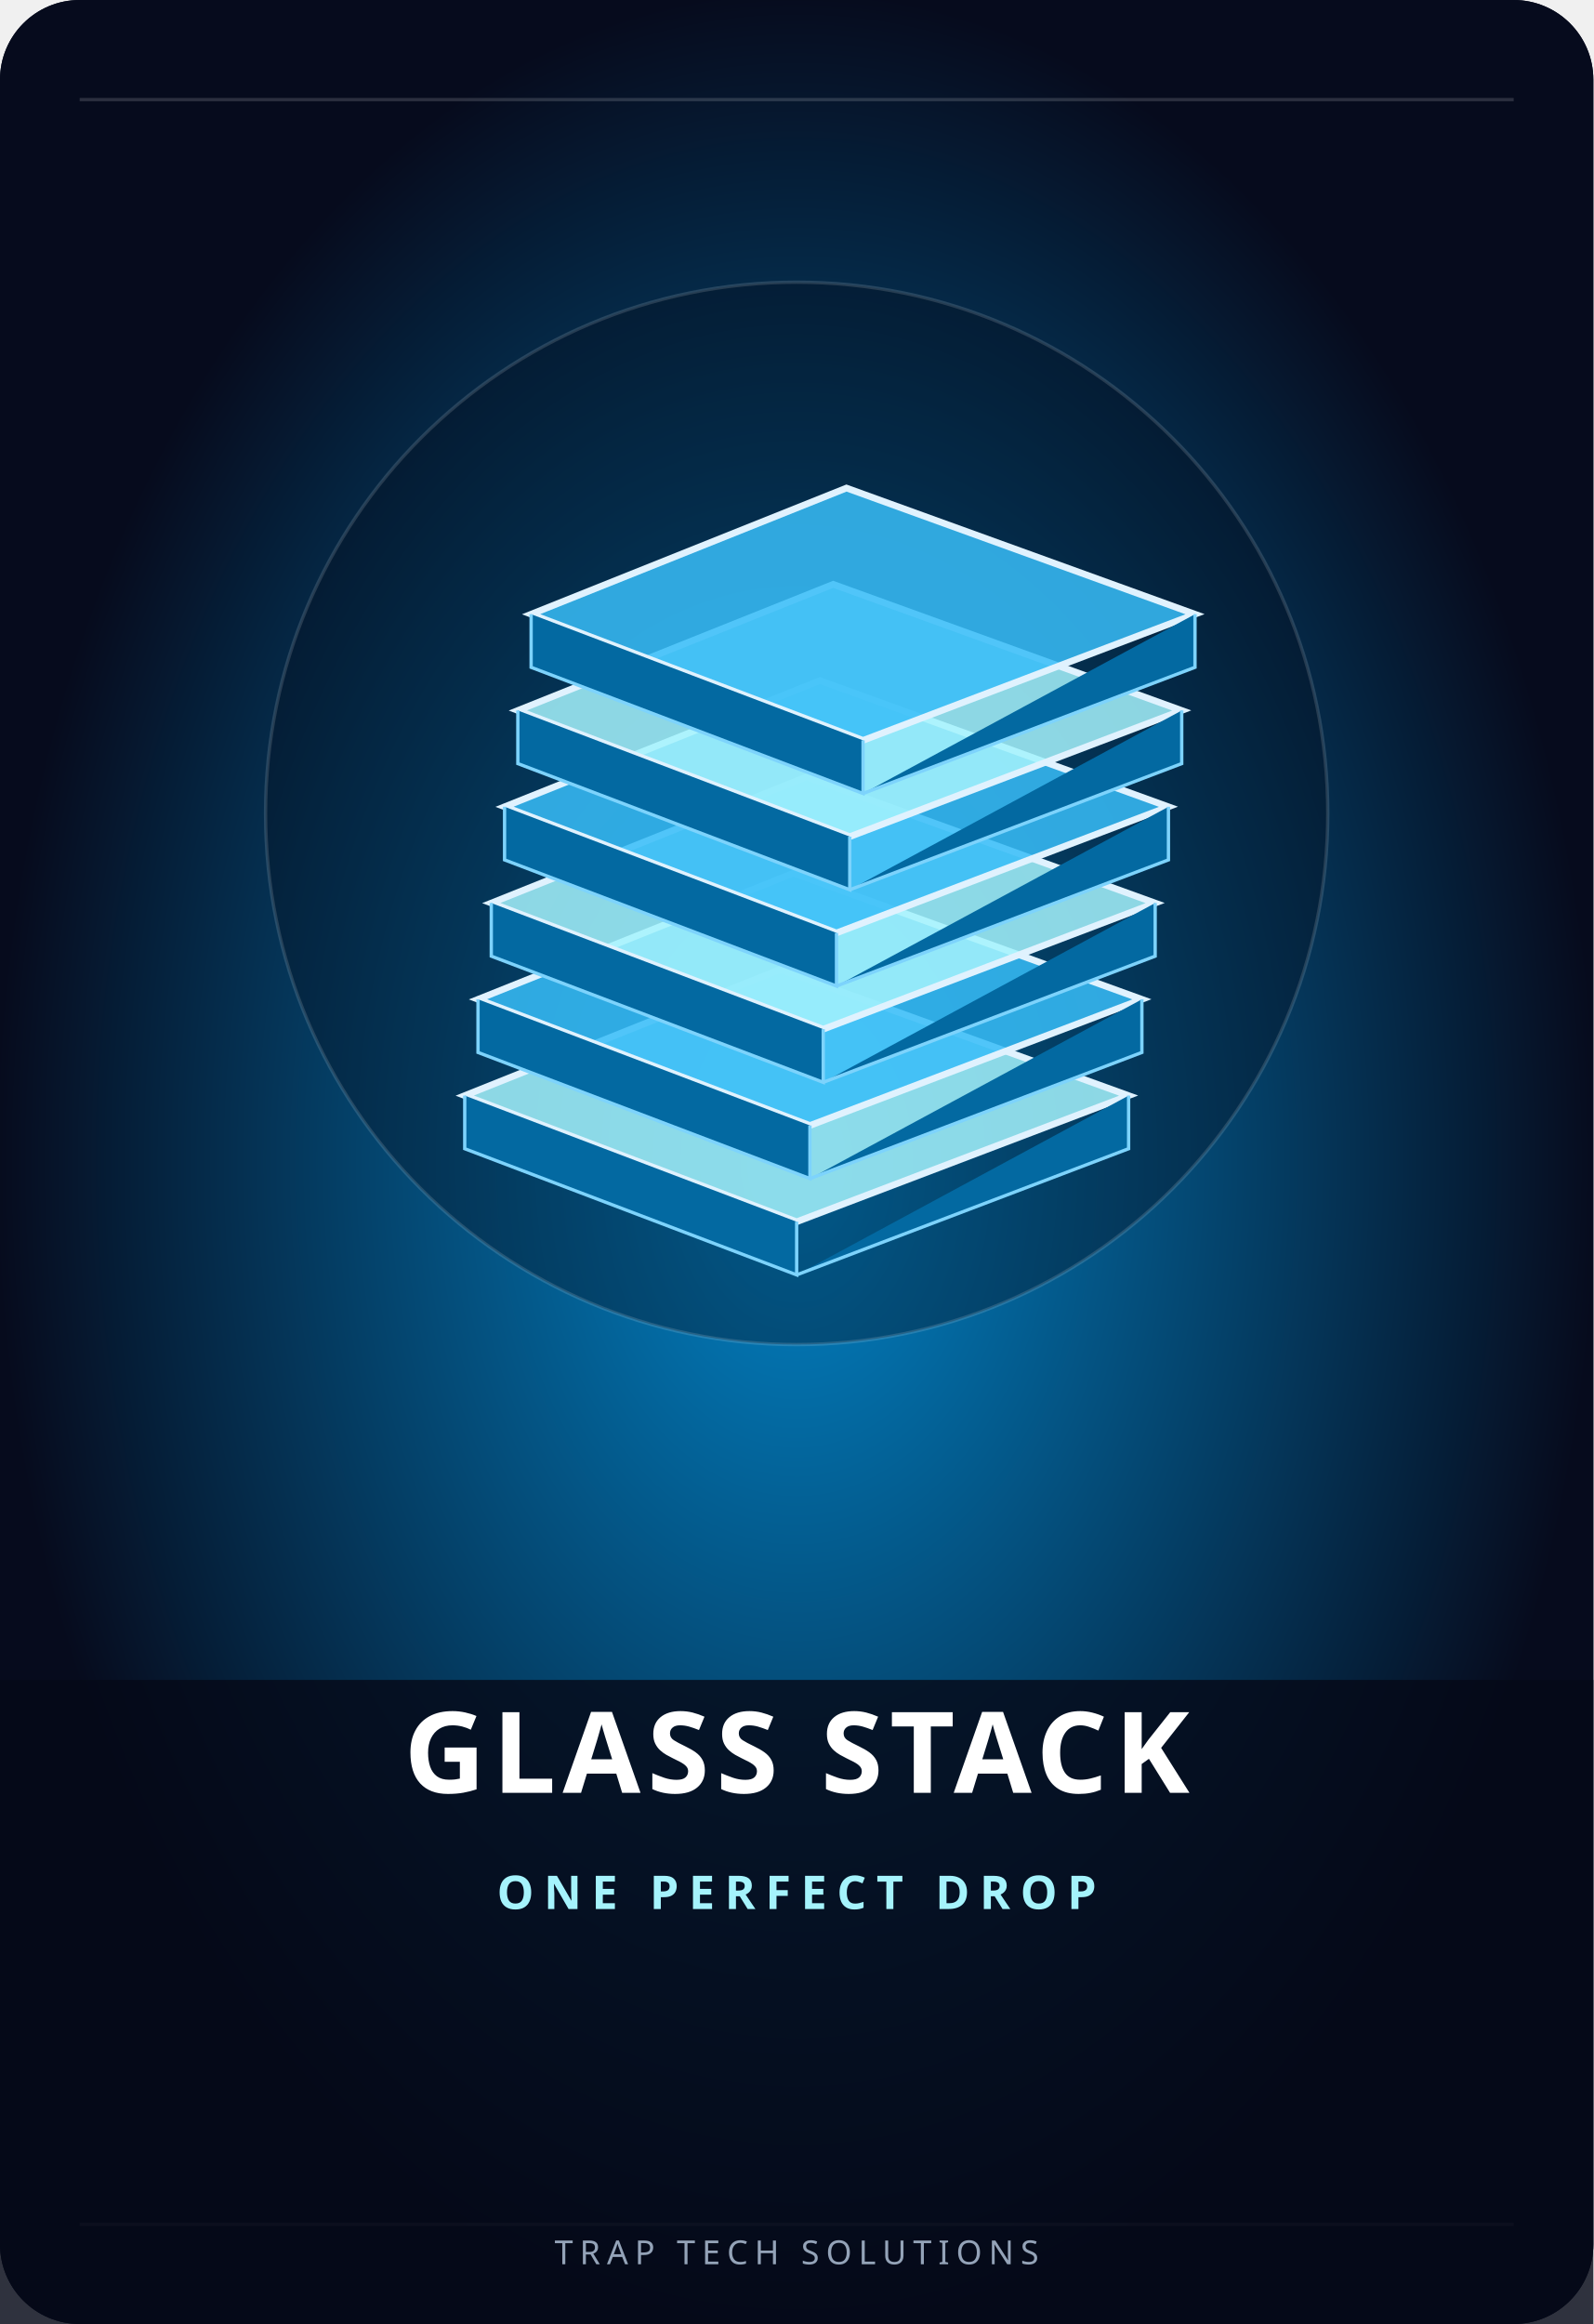
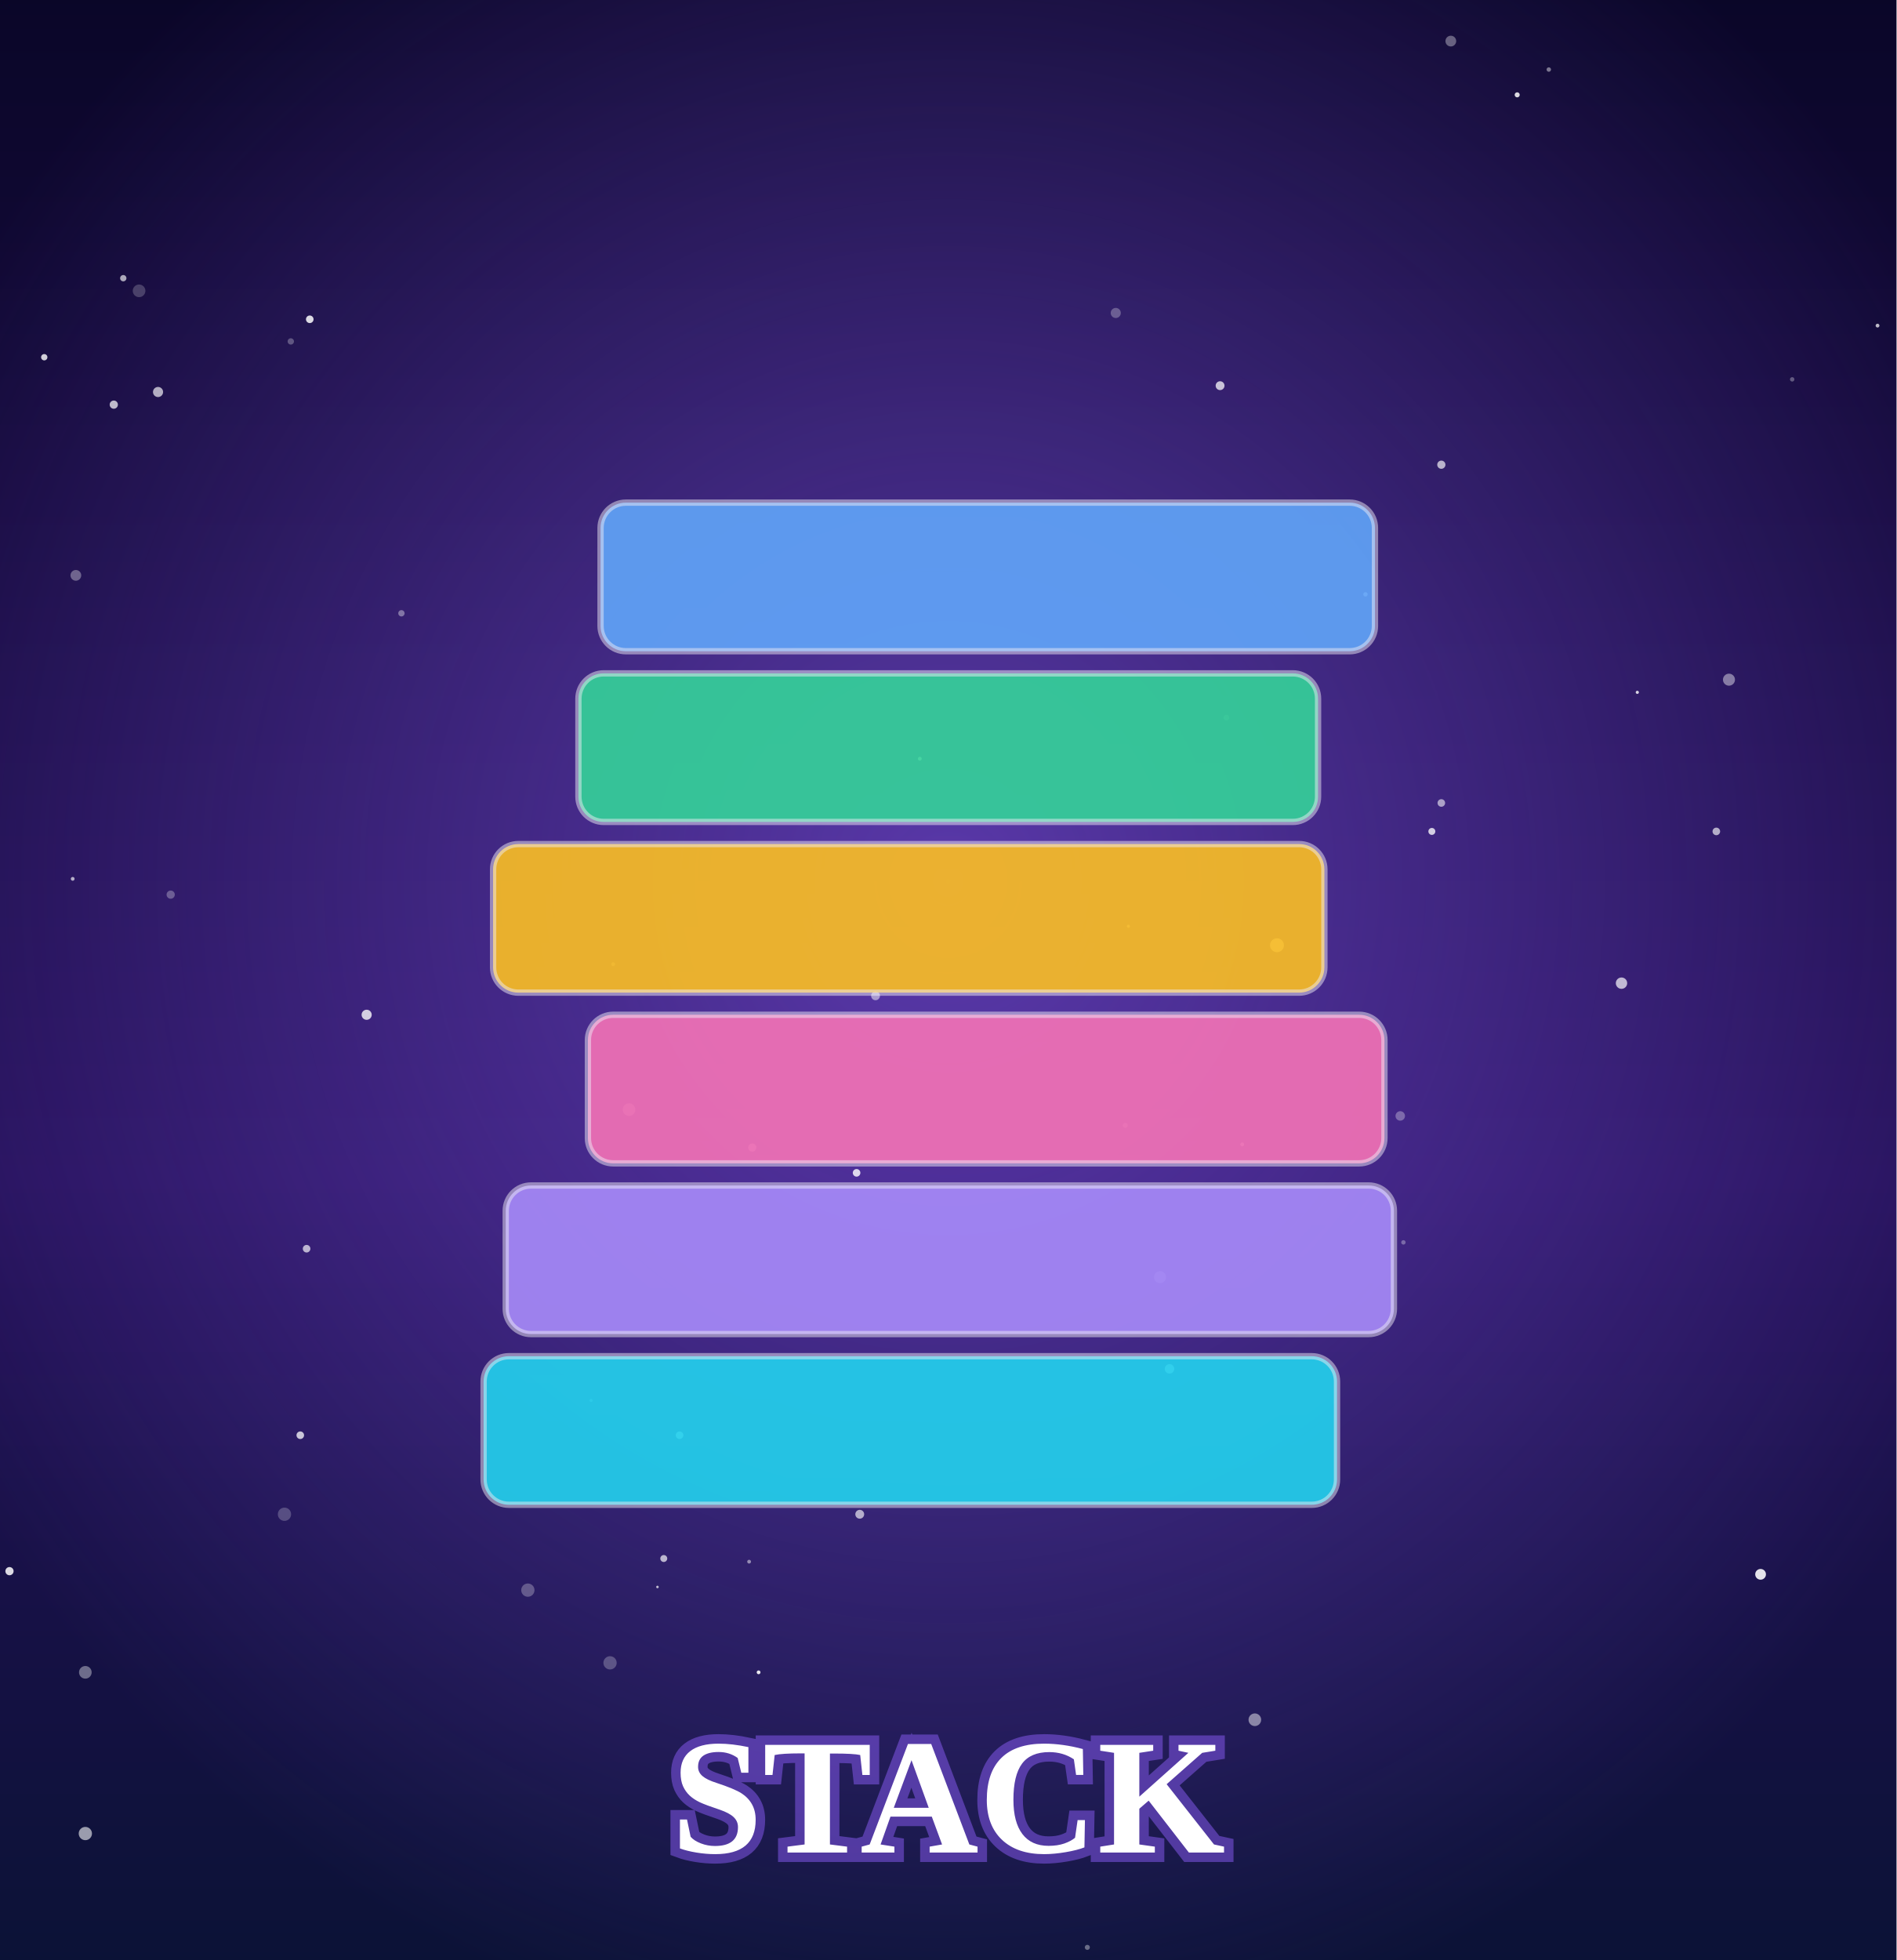
- <svg xmlns="http://www.w3.org/2000/svg" width="480" height="700" viewBox="0 0 480 700" role="img" aria-label="GLASS STACK">
+ <svg xmlns="http://www.w3.org/2000/svg" viewBox="0 0 600 620" width="600" height="620">
  <defs>
-     <radialGradient id="glow">
-       <stop stop-color="#0284c7" />
-       <stop offset="1" stop-color="#060b1d" />
+     <linearGradient id="b" x1="0" y1="0" x2="0" y2="1">
+       <stop offset="0" stop-color="#0a0628" />
+       <stop offset=".6" stop-color="#241058" />
+       <stop offset="1" stop-color="#0b1236" />
+     </linearGradient>
+     <radialGradient id="g" cx=".5" cy=".45" r=".6">
+       <stop offset="0" stop-color="#8b5cf6" stop-opacity=".55" />
+       <stop offset="1" stop-color="#8b5cf6" stop-opacity="0" />
    </radialGradient>
  </defs>
-   <rect width="480" height="700" rx="24" fill="#060b1d" />
-   <rect width="480" height="700" rx="24" fill="url(#glow)" />
-   <path d="M24 670H456M24 30H456" stroke="#fff" stroke-opacity=".15" />
-   <circle cx="240" cy="245" r="160" fill="#050918" fill-opacity=".35" stroke="#fff" stroke-opacity=".14" />
-   <path d="M140 330l95 -38 105 38 -100 38z" fill="#a5f3fc" fill-opacity=".85" stroke="#e0f2fe" stroke-width="2" />
-   <path d="M140 330v16l100 38v-16m0 16 100-38v-16" fill="#0369a1" stroke="#7dd3fc" />
-   <path d="M144 301l95 -38 105 38 -100 38z" fill="#38bdf8" fill-opacity=".85" stroke="#e0f2fe" stroke-width="2" />
-   <path d="M144 301v16l100 38v-16m0 16 100-38v-16" fill="#0369a1" stroke="#7dd3fc" />
-   <path d="M148 272l95 -38 105 38 -100 38z" fill="#a5f3fc" fill-opacity=".85" stroke="#e0f2fe" stroke-width="2" />
-   <path d="M148 272v16l100 38v-16m0 16 100-38v-16" fill="#0369a1" stroke="#7dd3fc" />
-   <path d="M152 243l95 -38 105 38 -100 38z" fill="#38bdf8" fill-opacity=".85" stroke="#e0f2fe" stroke-width="2" />
-   <path d="M152 243v16l100 38v-16m0 16 100-38v-16" fill="#0369a1" stroke="#7dd3fc" />
-   <path d="M156 214l95 -38 105 38 -100 38z" fill="#a5f3fc" fill-opacity=".85" stroke="#e0f2fe" stroke-width="2" />
-   <path d="M156 214v16l100 38v-16m0 16 100-38v-16" fill="#0369a1" stroke="#7dd3fc" />
-   <path d="M160 185l95 -38 105 38 -100 38z" fill="#38bdf8" fill-opacity=".85" stroke="#e0f2fe" stroke-width="2" />
-   <path d="M160 185v16l100 38v-16m0 16 100-38v-16" fill="#0369a1" stroke="#7dd3fc" />
-   <rect y="506" width="480" height="194" fill="#050918" fill-opacity=".82" />
-   <text x="240" y="540" fill="#fff" font-family="sans-serif" font-size="34" font-weight="900" text-anchor="middle" letter-spacing="2">GLASS STACK</text>
-   <text x="240" y="575" fill="#a5f3fc" font-family="sans-serif" font-size="14" font-weight="700" text-anchor="middle" letter-spacing="3">ONE PERFECT DROP</text>
-   <text x="240" y="682" fill="#94a3b8" font-family="sans-serif" font-size="10" text-anchor="middle" letter-spacing="2">TRAP TECH SOLUTIONS</text>
+   <rect width="600" height="620" fill="url(#b)" />
+   <rect width="600" height="620" fill="url(#g)" />
+   <circle cx="594" cy="103" r="0.6" fill="#fff" opacity="0.72" />
+   <circle cx="127" cy="194" r="1.0" fill="#fff" opacity="0.38" />
+   <circle cx="167" cy="503" r="2.1" fill="#fff" opacity="0.27" />
+   <circle cx="432" cy="188" r="0.7" fill="#fff" opacity="0.73" />
+   <circle cx="388" cy="227" r="0.9" fill="#fff" opacity="0.25" />
+   <circle cx="459" cy="13" r="1.7" fill="#fff" opacity="0.35" />
+   <circle cx="215" cy="454" r="1.2" fill="#fff" opacity="0.71" />
+   <circle cx="27" cy="580" r="2.1" fill="#fff" opacity="0.58" />
+   <circle cx="547" cy="215" r="1.9" fill="#fff" opacity="0.43" />
+   <circle cx="44" cy="92" r="2.0" fill="#fff" opacity="0.21" />
+   <circle cx="456" cy="254" r="1.2" fill="#fff" opacity="0.57" />
+   <circle cx="567" cy="120" r="0.7" fill="#fff" opacity="0.31" />
+   <circle cx="199" cy="351" r="2.0" fill="#fff" opacity="0.31" />
+   <circle cx="353" cy="99" r="1.6" fill="#fff" opacity="0.28" />
+   <circle cx="24" cy="182" r="1.7" fill="#fff" opacity="0.34" />
+   <circle cx="453" cy="263" r="1.1" fill="#fff" opacity="0.77" />
+   <circle cx="480" cy="30" r="0.8" fill="#fff" opacity="0.84" />
+   <circle cx="3" cy="497" r="1.3" fill="#fff" opacity="0.84" />
+   <circle cx="344" cy="616" r="0.8" fill="#fff" opacity="0.37" />
+   <circle cx="237" cy="494" r="0.6" fill="#fff" opacity="0.48" />
+   <circle cx="240" cy="529" r="0.6" fill="#fff" opacity="0.90" />
+   <circle cx="50" cy="124" r="1.6" fill="#fff" opacity="0.66" />
+   <circle cx="367" cy="404" r="1.9" fill="#fff" opacity="0.29" />
+   <circle cx="404" cy="299" r="2.2" fill="#fff" opacity="0.65" />
+   <circle cx="393" cy="362" r="0.6" fill="#fff" opacity="0.46" />
+   <circle cx="386" cy="122" r="1.4" fill="#fff" opacity="0.73" />
+   <circle cx="27" cy="529" r="2.0" fill="#fff" opacity="0.38" />
+   <circle cx="54" cy="283" r="1.3" fill="#fff" opacity="0.29" />
+   <circle cx="557" cy="498" r="1.7" fill="#fff" opacity="0.88" />
+   <circle cx="187" cy="443" r="0.5" fill="#fff" opacity="0.40" />
+   <circle cx="513" cy="311" r="1.8" fill="#fff" opacity="0.69" />
+   <circle cx="95" cy="454" r="1.2" fill="#fff" opacity="0.75" />
+   <circle cx="543" cy="263" r="1.2" fill="#fff" opacity="0.64" />
+   <circle cx="444" cy="393" r="0.7" fill="#fff" opacity="0.31" />
+   <circle cx="116" cy="321" r="1.6" fill="#fff" opacity="0.78" />
+   <circle cx="272" cy="479" r="1.4" fill="#fff" opacity="0.63" />
+   <circle cx="194" cy="305" r="0.6" fill="#fff" opacity="0.38" />
+   <circle cx="23" cy="278" r="0.6" fill="#fff" opacity="0.65" />
+   <circle cx="277" cy="315" r="1.4" fill="#fff" opacity="0.50" />
+   <circle cx="92" cy="108" r="1.0" fill="#fff" opacity="0.28" />
+   <circle cx="210" cy="493" r="1.1" fill="#fff" opacity="0.67" />
+   <circle cx="90" cy="479" r="2.1" fill="#fff" opacity="0.23" />
+   <circle cx="271" cy="371" r="1.2" fill="#fff" opacity="0.81" />
+   <circle cx="238" cy="363" r="1.3" fill="#fff" opacity="0.40" />
+   <circle cx="98" cy="101" r="1.2" fill="#fff" opacity="0.84" />
+   <circle cx="490" cy="22" r="0.7" fill="#fff" opacity="0.44" />
+   <circle cx="193" cy="526" r="2.1" fill="#fff" opacity="0.25" />
+   <circle cx="357" cy="293" r="0.5" fill="#fff" opacity="0.53" />
+   <circle cx="208" cy="502" r="0.4" fill="#fff" opacity="0.70" />
+   <circle cx="356" cy="356" r="0.8" fill="#fff" opacity="0.33" />
+   <circle cx="443" cy="353" r="1.5" fill="#fff" opacity="0.31" />
+   <circle cx="36" cy="128" r="1.3" fill="#fff" opacity="0.71" />
+   <circle cx="291" cy="240" r="0.6" fill="#fff" opacity="0.87" />
+   <circle cx="14" cy="113" r="1.0" fill="#fff" opacity="0.80" />
+   <circle cx="397" cy="544" r="2.0" fill="#fff" opacity="0.47" />
+   <circle cx="370" cy="433" r="1.5" fill="#fff" opacity="0.64" />
+   <circle cx="456" cy="147" r="1.3" fill="#fff" opacity="0.66" />
+   <circle cx="39" cy="88" r="1.0" fill="#fff" opacity="0.64" />
+   <circle cx="518" cy="219" r="0.5" fill="#fff" opacity="0.81" />
+   <circle cx="97" cy="395" r="1.2" fill="#fff" opacity="0.67" />
+   <rect x="153" y="429" width="270" height="47" rx="8" fill="#22d3ee" opacity=".9" stroke="#fff" stroke-opacity=".5" stroke-width="2" />
+   <rect x="160" y="375" width="281" height="47" rx="8" fill="#a78bfa" opacity=".9" stroke="#fff" stroke-opacity=".5" stroke-width="2" />
+   <rect x="186" y="321" width="252" height="47" rx="8" fill="#f472b6" opacity=".9" stroke="#fff" stroke-opacity=".5" stroke-width="2" />
+   <rect x="156" y="267" width="263" height="47" rx="8" fill="#fbbf24" opacity=".9" stroke="#fff" stroke-opacity=".5" stroke-width="2" />
+   <rect x="183" y="213" width="234" height="47" rx="8" fill="#34d399" opacity=".9" stroke="#fff" stroke-opacity=".5" stroke-width="2" />
+   <rect x="190" y="159" width="245" height="47" rx="8" fill="#60a5fa" opacity=".9" stroke="#fff" stroke-opacity=".5" stroke-width="2" />
+   <text x="300.0" y="586" text-anchor="middle" font-family="Orbitron,Exo 2,sans-serif" font-weight="900" font-size="52" fill="#fff" stroke="#8b5cf6" stroke-opacity=".5" stroke-width="6" paint-order="stroke">STACK</text>
</svg>
